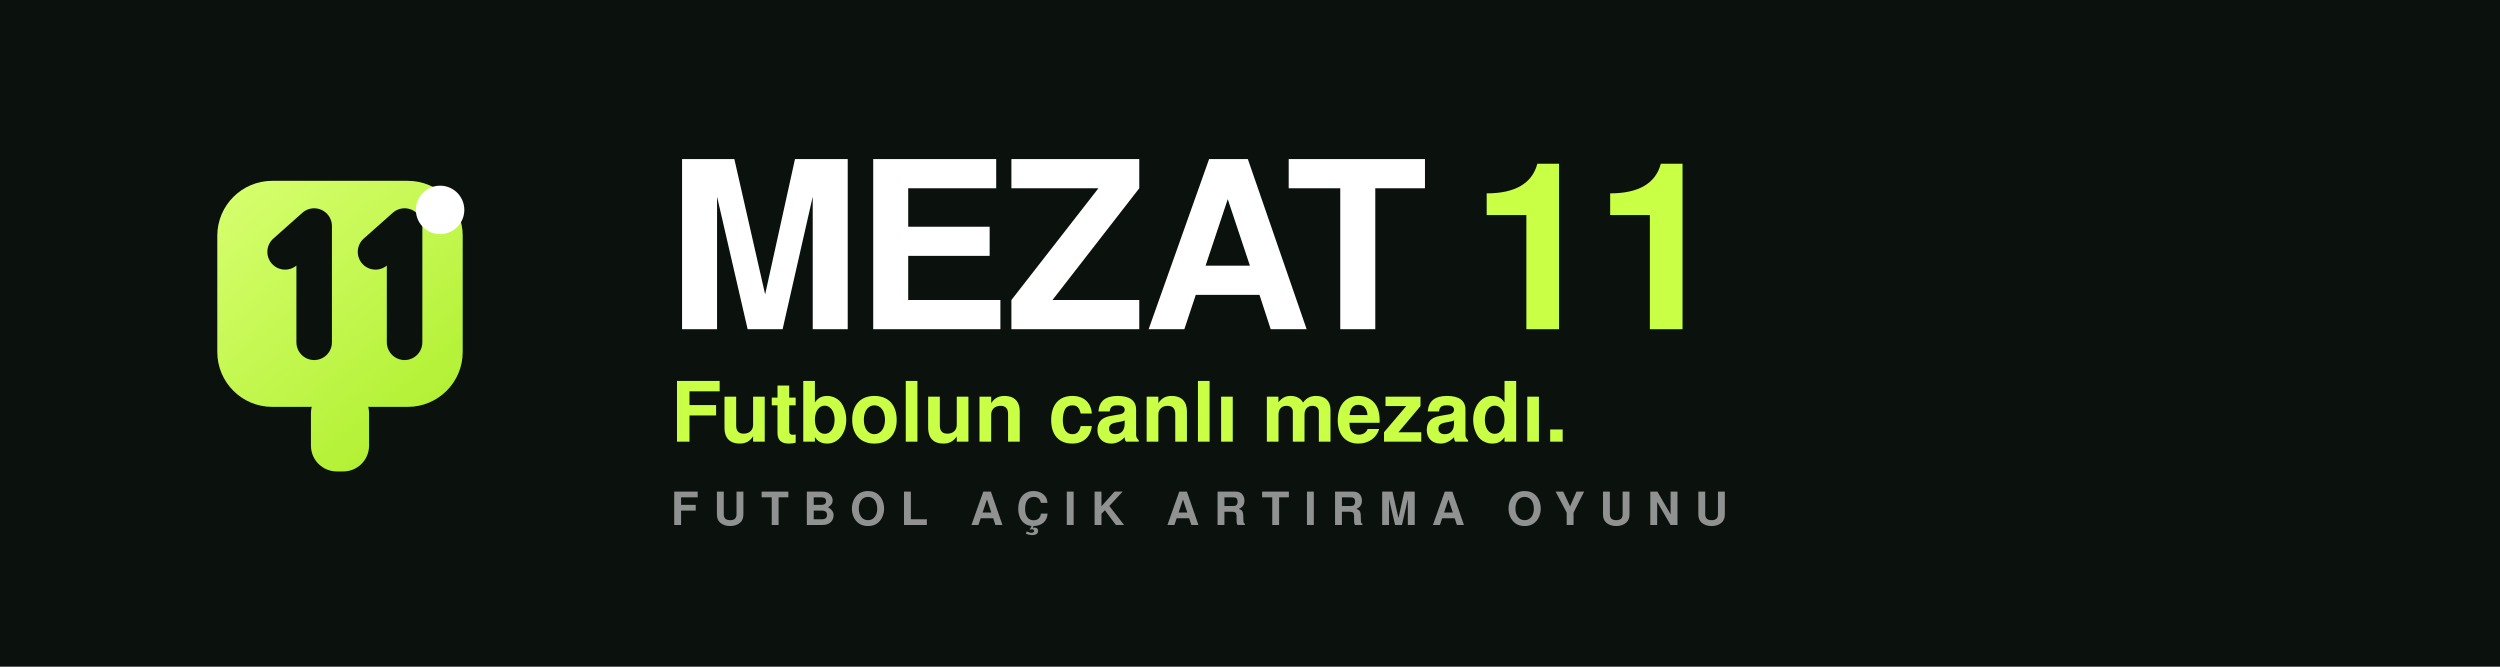
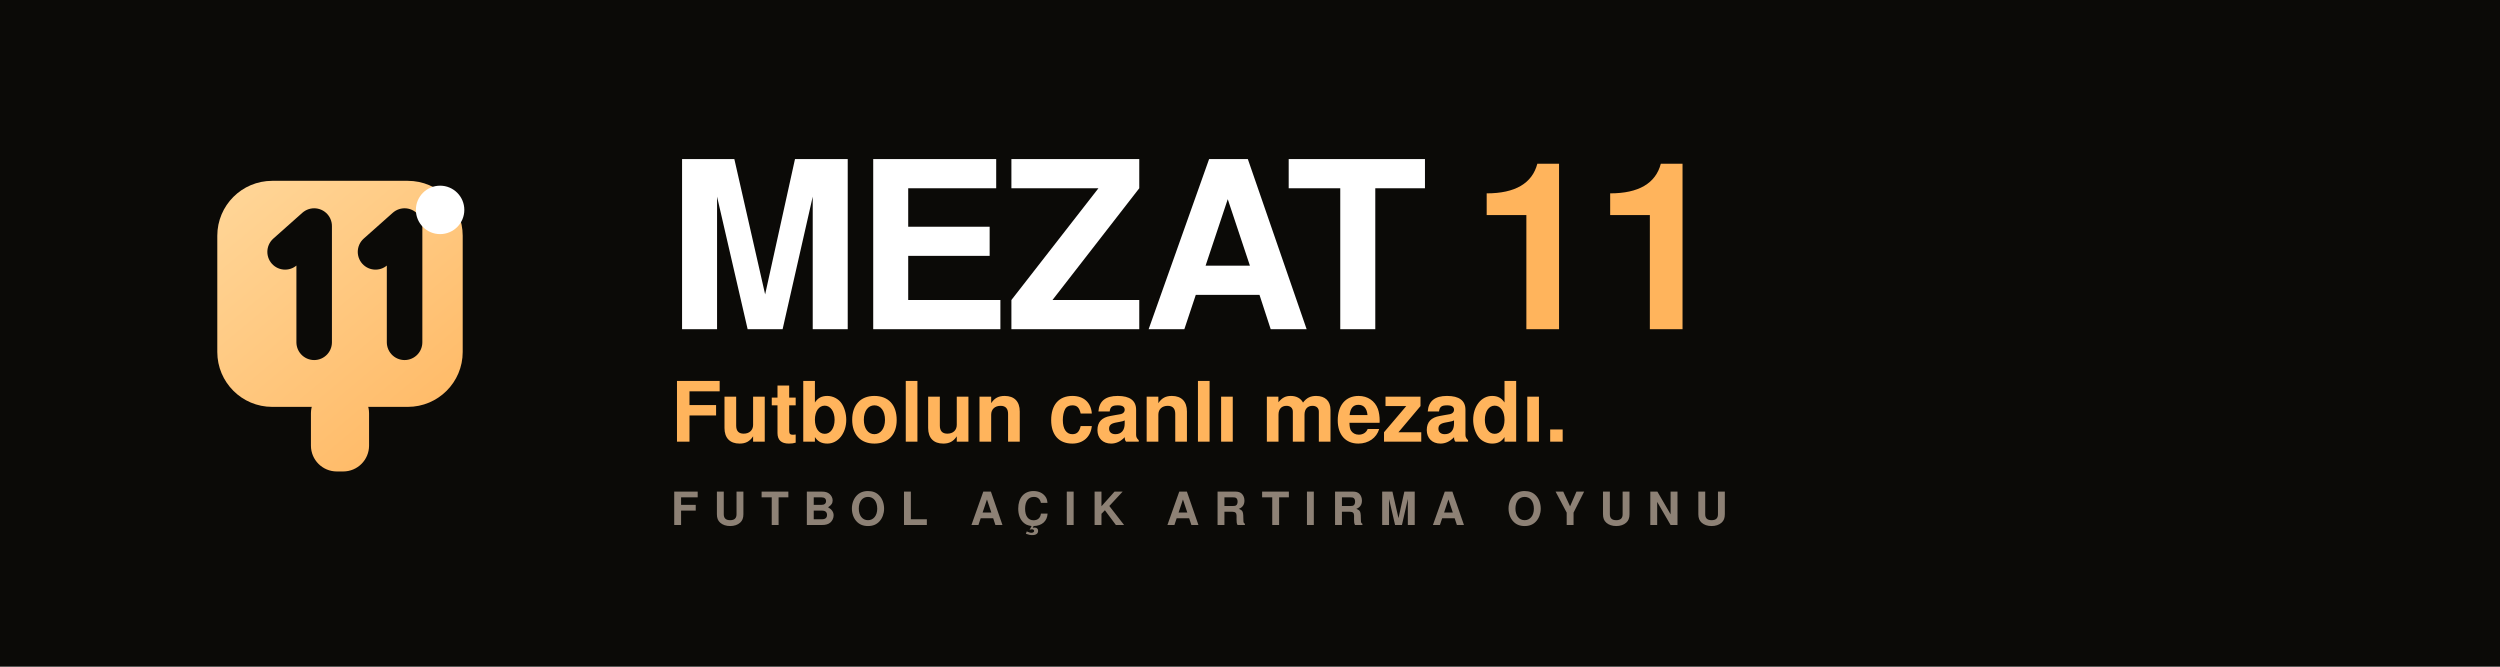
<svg xmlns="http://www.w3.org/2000/svg" viewBox="0 0 1200 320" width="1200" height="320" role="img" aria-label="Mezat 11 — Futbolun canlı mezadı">
  <defs>
-     <linearGradient id="lime" x1="24" y1="16" x2="104" y2="112" gradientUnits="userSpaceOnUse">
-       <stop stop-color="#d8ff71" />
-       <stop offset="1" stop-color="#a9ed24" />
+     <linearGradient id="brass" x1="24" y1="16" x2="104" y2="112" gradientUnits="userSpaceOnUse">
+       <stop stop-color="#ffd79a" />
+       <stop offset="1" stop-color="#ffb45c" />
    </linearGradient>
  </defs>
-   <rect width="1200" height="320" fill="#0b110d" />
+   <rect width="1200" height="320" fill="#0b0a07" />
  <g transform="translate(64,62) scale(1.55)">
-     <rect x="55" y="80" width="18" height="26" rx="8" fill="url(#lime)" />
-     <rect x="26" y="16" width="76" height="70" rx="17" fill="url(#lime)" />
-     <g stroke="#0b110d" stroke-width="11" stroke-linecap="round" stroke-linejoin="round" fill="none">
+     <rect x="55" y="80" width="18" height="26" rx="8" fill="url(#brass)" />
+     <rect x="26" y="16" width="76" height="70" rx="17" fill="url(#brass)" />
+     <g stroke="#0b0a07" stroke-width="11" stroke-linecap="round" stroke-linejoin="round" fill="none">
      <path d="M47 38 L56 30 L56 66" />
      <path d="M75 38 L84 30 L84 66" />
    </g>
    <circle cx="95" cy="25" r="7.5" fill="#fff" />
  </g>
  <text x="320" y="158" font-family="Helvetica, Arial, sans-serif" font-size="112" font-weight="900" letter-spacing="-3" fill="#ffffff">MEZAT</text>
-   <text x="706" y="158" font-family="Helvetica, Arial, sans-serif" font-size="112" font-weight="900" letter-spacing="-3" fill="#c9ff45">11</text>
-   <text x="322" y="212" font-family="Helvetica, Arial, sans-serif" font-size="40" font-weight="800" fill="#c9ff45">Futbolun canlı mezadı.</text>
-   <text x="322" y="252" font-family="Helvetica, Arial, sans-serif" font-size="22" font-weight="700" letter-spacing="7" fill="#8f9290">FUTBOL AÇIK ARTIRMA OYUNU</text>
+   <text x="706" y="158" font-family="Helvetica, Arial, sans-serif" font-size="112" font-weight="900" letter-spacing="-3" fill="#ffb45c">11</text>
+   <text x="322" y="212" font-family="Helvetica, Arial, sans-serif" font-size="40" font-weight="800" fill="#ffb45c">Futbolun canlı mezadı.</text>
+   <text x="322" y="252" font-family="Helvetica, Arial, sans-serif" font-size="22" font-weight="700" letter-spacing="7" fill="#8d8175">FUTBOL AÇIK ARTIRMA OYUNU</text>
</svg>
